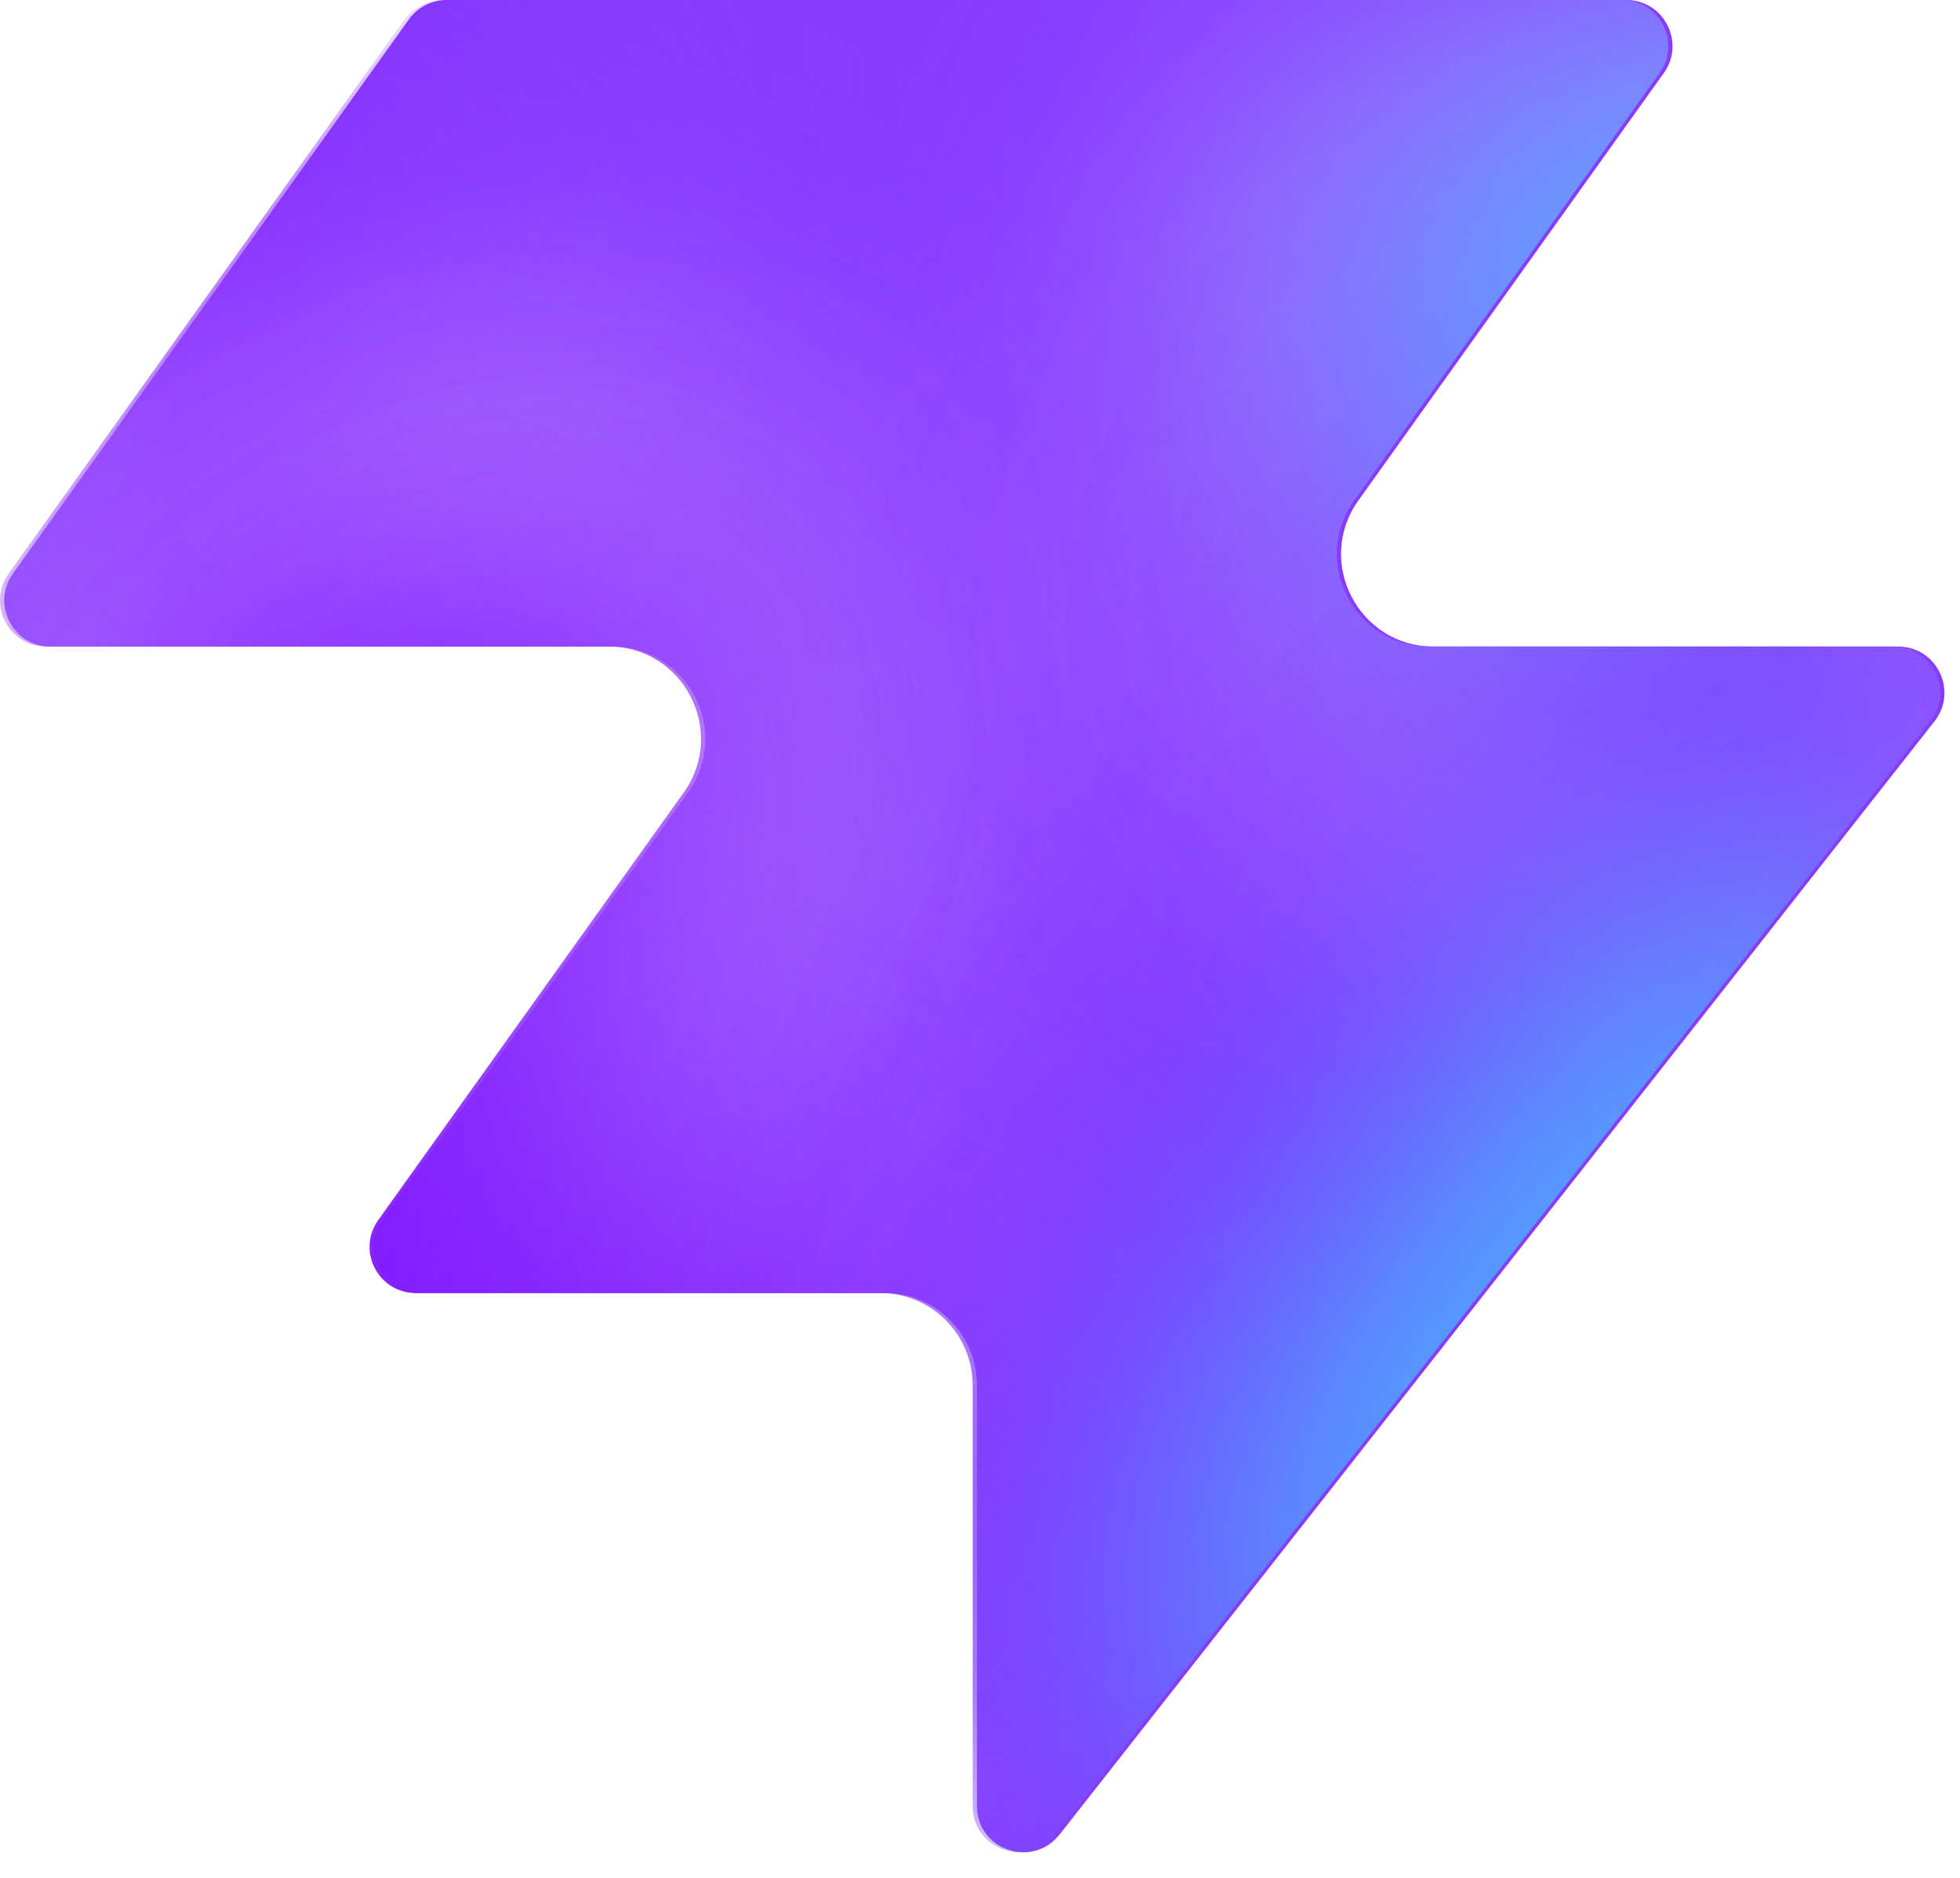
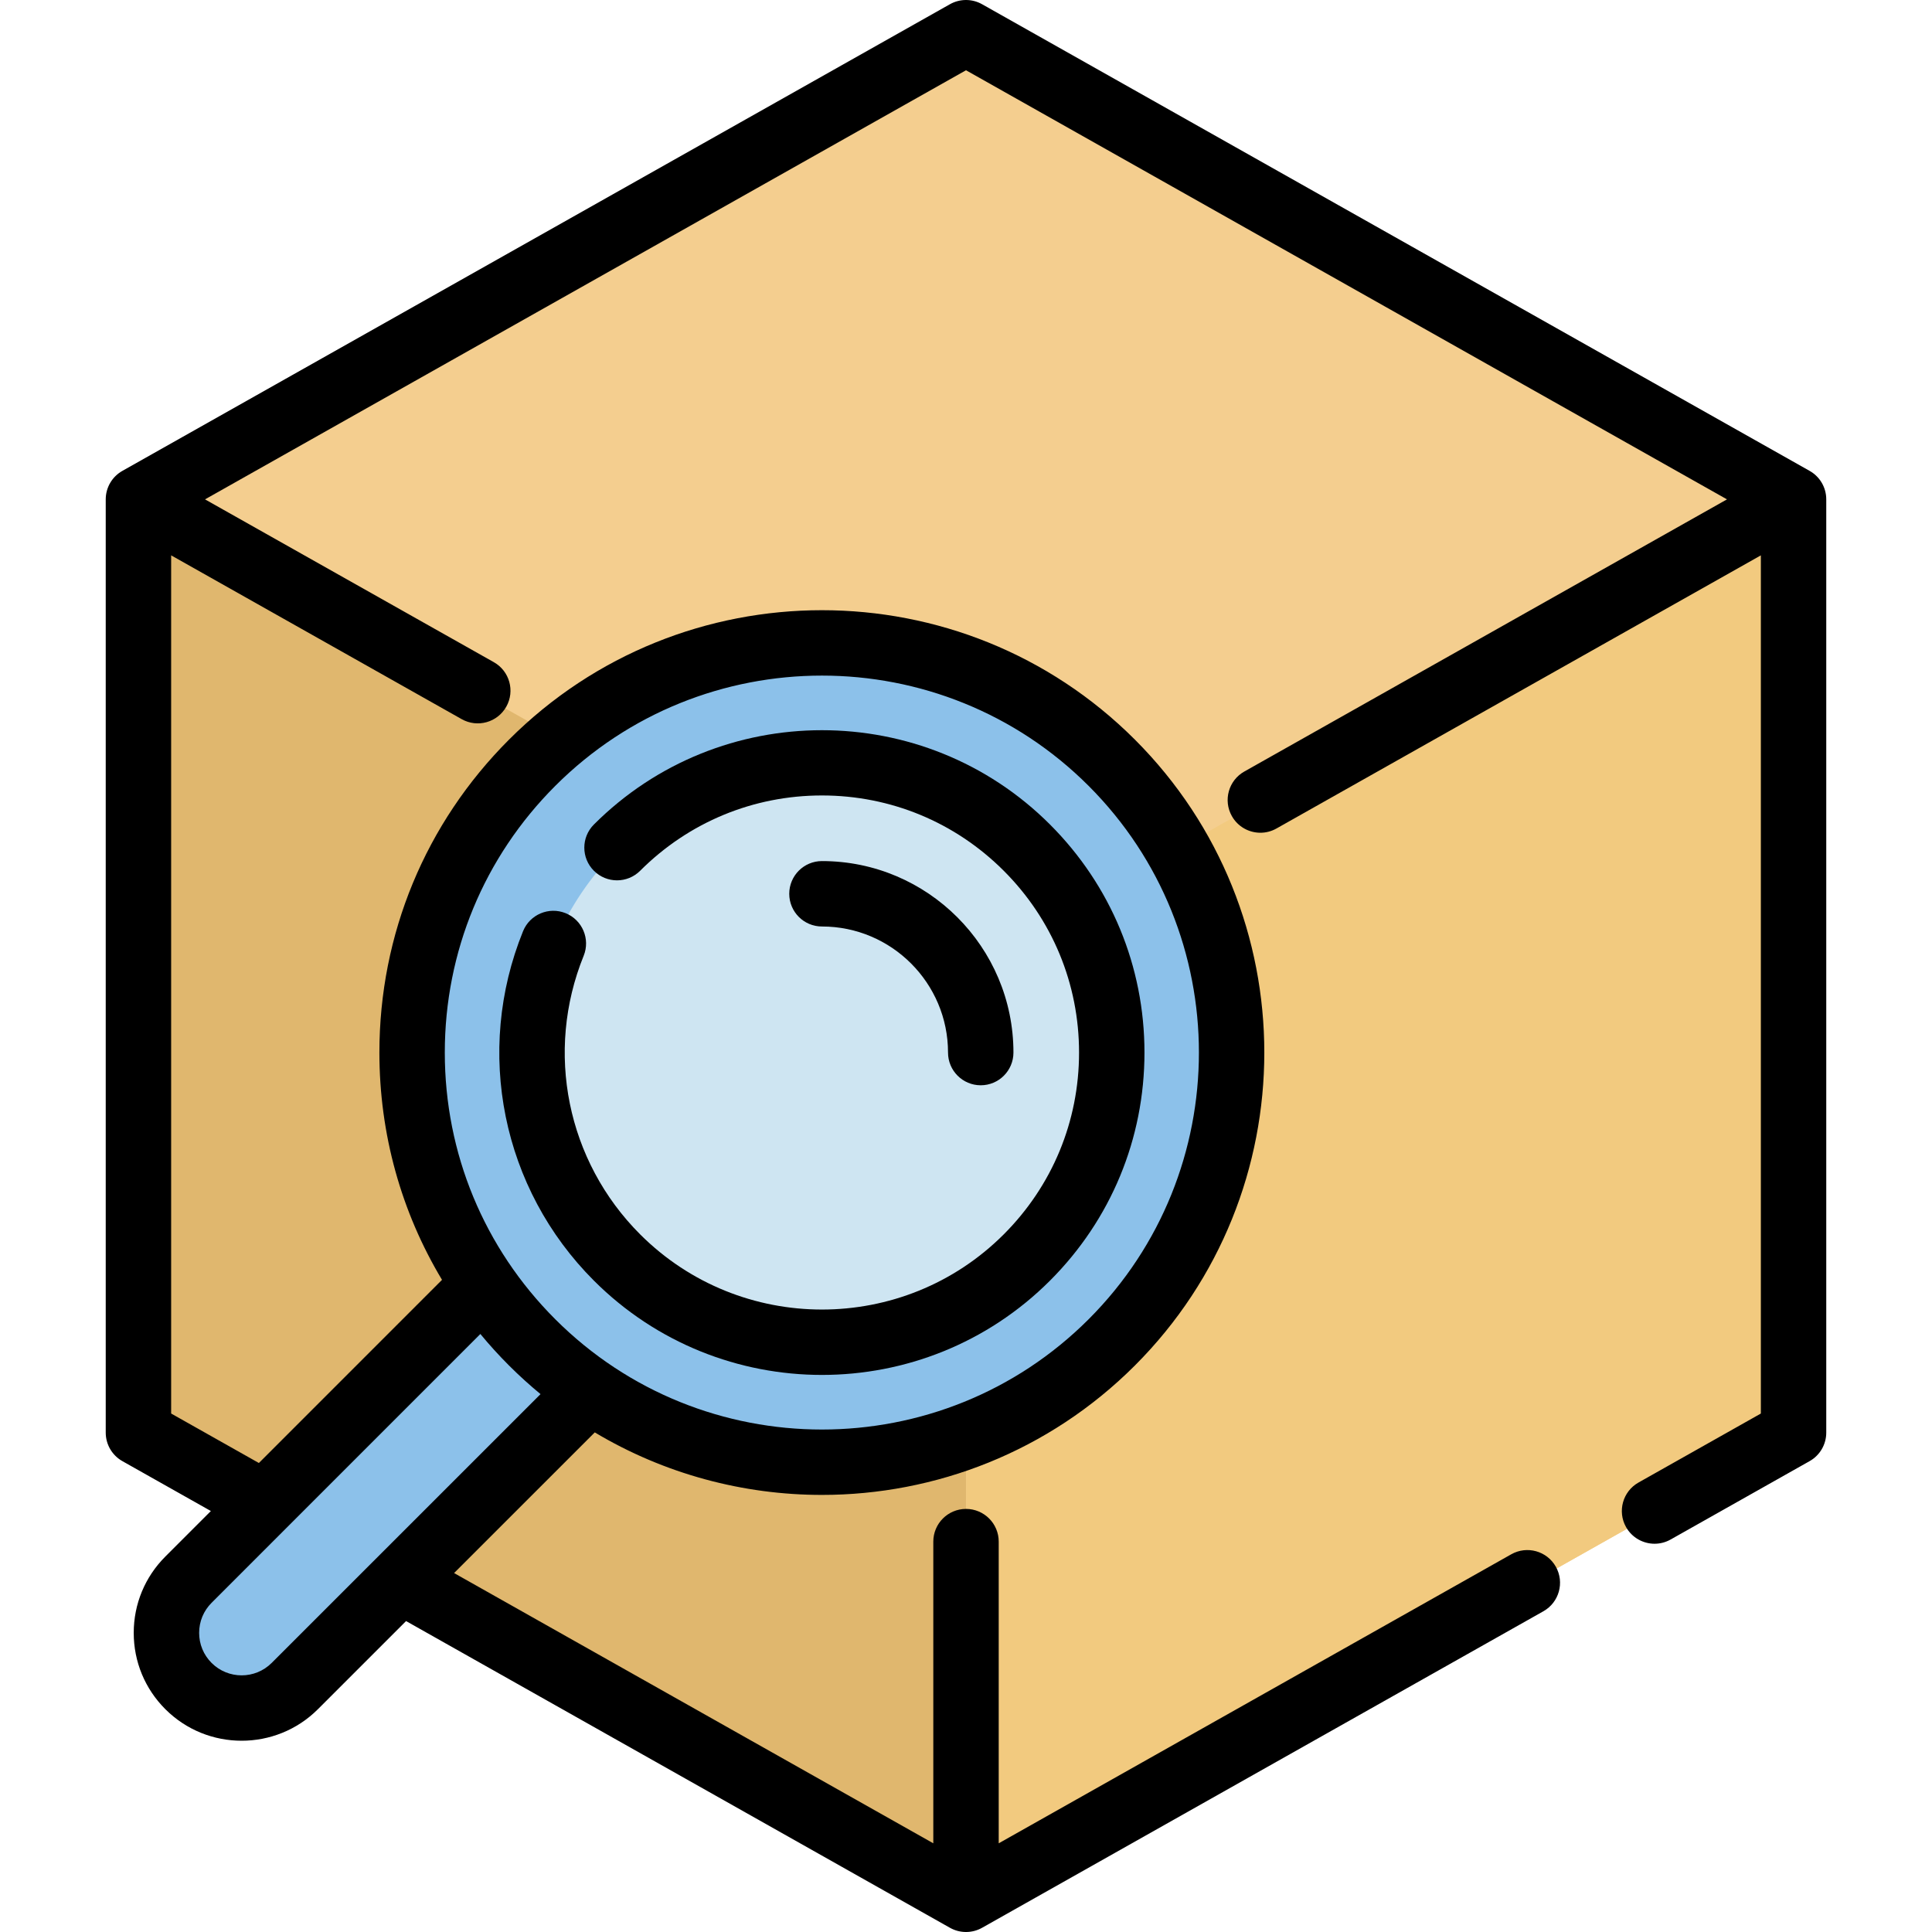
- <svg xmlns="http://www.w3.org/2000/svg" width="48" height="46" fill="none" viewBox="0 0 48 46">
-   <path fill="#863bff" d="M25.946 44.938c-.664.845-2.021.375-2.021-.698V33.937a2.26 2.26 0 0 0-2.262-2.262H10.287c-.92 0-1.456-1.04-.92-1.788l7.48-10.471c1.07-1.497 0-3.578-1.842-3.578H1.237c-.92 0-1.456-1.04-.92-1.788L10.013.474c.214-.297.556-.474.92-.474h28.894c.92 0 1.456 1.04.92 1.788l-7.48 10.471c-1.07 1.498 0 3.579 1.842 3.579h11.377c.943 0 1.473 1.088.89 1.83L25.947 44.94z" style="fill:#863bff;fill:color(display-p3 .525 .23 1);fill-opacity:1" />
-   <mask id="a" width="48" height="46" x="0" y="0" maskUnits="userSpaceOnUse" style="mask-type:alpha">
-     <path fill="#000" d="M25.842 44.938c-.664.844-2.021.375-2.021-.698V33.937a2.26 2.26 0 0 0-2.262-2.262H10.183c-.92 0-1.456-1.04-.92-1.788l7.48-10.471c1.07-1.498 0-3.579-1.842-3.579H1.133c-.92 0-1.456-1.04-.92-1.787L9.91.473c.214-.297.556-.474.92-.474h28.894c.92 0 1.456 1.04.92 1.788l-7.48 10.471c-1.07 1.498 0 3.578 1.842 3.578h11.377c.943 0 1.473 1.088.89 1.832L25.843 44.94z" style="fill:#000;fill-opacity:1" />
-   </mask>
-   <g mask="url(#a)">
-     <g filter="url(#b)">
-       <ellipse cx="5.508" cy="14.704" fill="#ede6ff" rx="5.508" ry="14.704" style="fill:#ede6ff;fill:color(display-p3 .927 .903 1);fill-opacity:1" transform="matrix(.00324 1 1 -.00324 -4.47 31.516)" />
-     </g>
-     <g filter="url(#c)">
-       <ellipse cx="10.399" cy="29.851" fill="#ede6ff" rx="10.399" ry="29.851" style="fill:#ede6ff;fill:color(display-p3 .927 .903 1);fill-opacity:1" transform="matrix(.00324 1 1 -.00324 -39.328 7.883)" />
-     </g>
-     <g filter="url(#d)">
-       <ellipse cx="5.508" cy="30.487" fill="#7e14ff" rx="5.508" ry="30.487" style="fill:#7e14ff;fill:color(display-p3 .492 .077 1);fill-opacity:1" transform="rotate(89.814 -25.913 -14.639)scale(1 -1)" />
-     </g>
-     <g filter="url(#e)">
-       <ellipse cx="5.508" cy="30.599" fill="#7e14ff" rx="5.508" ry="30.599" style="fill:#7e14ff;fill:color(display-p3 .492 .077 1);fill-opacity:1" transform="rotate(89.814 -32.644 -3.334)scale(1 -1)" />
-     </g>
-     <g filter="url(#f)">
-       <ellipse cx="5.508" cy="30.599" fill="#7e14ff" rx="5.508" ry="30.599" style="fill:#7e14ff;fill:color(display-p3 .492 .077 1);fill-opacity:1" transform="matrix(.00324 1 1 -.00324 -34.34 30.47)" />
-     </g>
-     <g filter="url(#g)">
-       <ellipse cx="14.072" cy="22.078" fill="#ede6ff" rx="14.072" ry="22.078" style="fill:#ede6ff;fill:color(display-p3 .927 .903 1);fill-opacity:1" transform="rotate(93.35 24.506 48.493)scale(-1 1)" />
-     </g>
-     <g filter="url(#h)">
-       <ellipse cx="3.47" cy="21.501" fill="#7e14ff" rx="3.47" ry="21.501" style="fill:#7e14ff;fill:color(display-p3 .492 .077 1);fill-opacity:1" transform="rotate(89.009 28.708 47.59)scale(-1 1)" />
-     </g>
-     <g filter="url(#i)">
-       <ellipse cx="3.47" cy="21.501" fill="#7e14ff" rx="3.47" ry="21.501" style="fill:#7e14ff;fill:color(display-p3 .492 .077 1);fill-opacity:1" transform="rotate(89.009 28.708 47.59)scale(-1 1)" />
-     </g>
-     <g filter="url(#j)">
-       <ellipse cx=".387" cy="8.972" fill="#7e14ff" rx="4.407" ry="29.108" style="fill:#7e14ff;fill:color(display-p3 .492 .077 1);fill-opacity:1" transform="rotate(39.51 .387 8.972)" />
-     </g>
-     <g filter="url(#k)">
-       <ellipse cx="47.523" cy="-6.092" fill="#7e14ff" rx="4.407" ry="29.108" style="fill:#7e14ff;fill:color(display-p3 .492 .077 1);fill-opacity:1" transform="rotate(37.892 47.523 -6.092)" />
-     </g>
-     <g filter="url(#l)">
-       <ellipse cx="41.412" cy="6.333" fill="#47bfff" rx="5.971" ry="9.665" style="fill:#47bfff;fill:color(display-p3 .28 .748 1);fill-opacity:1" transform="rotate(37.892 41.412 6.333)" />
-     </g>
-     <g filter="url(#m)">
-       <ellipse cx="-1.879" cy="38.332" fill="#7e14ff" rx="4.407" ry="29.108" style="fill:#7e14ff;fill:color(display-p3 .492 .077 1);fill-opacity:1" transform="rotate(37.892 -1.88 38.332)" />
-     </g>
-     <g filter="url(#n)">
-       <ellipse cx="-1.879" cy="38.332" fill="#7e14ff" rx="4.407" ry="29.108" style="fill:#7e14ff;fill:color(display-p3 .492 .077 1);fill-opacity:1" transform="rotate(37.892 -1.88 38.332)" />
-     </g>
-     <g filter="url(#o)">
-       <ellipse cx="35.651" cy="29.907" fill="#7e14ff" rx="4.407" ry="29.108" style="fill:#7e14ff;fill:color(display-p3 .492 .077 1);fill-opacity:1" transform="rotate(37.892 35.651 29.907)" />
-     </g>
-     <g filter="url(#p)">
-       <ellipse cx="38.418" cy="32.4" fill="#47bfff" rx="5.971" ry="15.297" style="fill:#47bfff;fill:color(display-p3 .28 .748 1);fill-opacity:1" transform="rotate(37.892 38.418 32.4)" />
-     </g>
+ <svg xmlns="http://www.w3.org/2000/svg" height="800px" width="800px" version="1.1" id="Layer_1" viewBox="0 0 511.997 511.997" xml:space="preserve">
+   <polygon style="fill:#E0B76E;" points="372.706,190.761 255.992,503.902 36.679,380.244 36.679,132.907 " />
+   <polygon style="fill:#F4CE8F;" points="255.999,9.249 36.686,132.907 255.999,256.576 255.999,503.902 475.311,380.244   475.311,132.907 " />
+   <polygon style="fill:#F2CA7F;" points="256.031,256.563 256.031,503.889 475.343,380.232 475.343,132.894 " />
+   <g>
+     <path style="fill:#8CC1EA;" d="M128.217,340.924l-78.274,78.285c-7.778,7.778-7.789,20.398,0,28.187   c7.789,7.789,20.409,7.778,28.187,0l78.285-78.274" />
+     <circle style="fill:#8CC1EA;" cx="217.821" cy="279.523" r="108.61" />
  </g>
-   <defs>
-     <filter id="b" width="60.045" height="41.654" x="-19.77" y="16.149" color-interpolation-filters="sRGB" filterUnits="userSpaceOnUse">
-       <feFlood flood-opacity="0" result="BackgroundImageFix" />
-       <feBlend in="SourceGraphic" in2="BackgroundImageFix" result="shape" />
-       <feGaussianBlur result="effect1_foregroundBlur_2002_17158" stdDeviation="7.659" />
-     </filter>
-     <filter id="c" width="90.34" height="51.437" x="-54.613" y="-7.533" color-interpolation-filters="sRGB" filterUnits="userSpaceOnUse">
-       <feFlood flood-opacity="0" result="BackgroundImageFix" />
-       <feBlend in="SourceGraphic" in2="BackgroundImageFix" result="shape" />
-       <feGaussianBlur result="effect1_foregroundBlur_2002_17158" stdDeviation="7.659" />
-     </filter>
-     <filter id="d" width="79.355" height="29.4" x="-49.64" y="2.03" color-interpolation-filters="sRGB" filterUnits="userSpaceOnUse">
-       <feFlood flood-opacity="0" result="BackgroundImageFix" />
-       <feBlend in="SourceGraphic" in2="BackgroundImageFix" result="shape" />
-       <feGaussianBlur result="effect1_foregroundBlur_2002_17158" stdDeviation="4.596" />
-     </filter>
-     <filter id="e" width="79.579" height="29.4" x="-45.045" y="20.029" color-interpolation-filters="sRGB" filterUnits="userSpaceOnUse">
-       <feFlood flood-opacity="0" result="BackgroundImageFix" />
-       <feBlend in="SourceGraphic" in2="BackgroundImageFix" result="shape" />
-       <feGaussianBlur result="effect1_foregroundBlur_2002_17158" stdDeviation="4.596" />
-     </filter>
-     <filter id="f" width="79.579" height="29.4" x="-43.513" y="21.178" color-interpolation-filters="sRGB" filterUnits="userSpaceOnUse">
-       <feFlood flood-opacity="0" result="BackgroundImageFix" />
-       <feBlend in="SourceGraphic" in2="BackgroundImageFix" result="shape" />
-       <feGaussianBlur result="effect1_foregroundBlur_2002_17158" stdDeviation="4.596" />
-     </filter>
-     <filter id="g" width="74.749" height="58.852" x="15.756" y="-17.901" color-interpolation-filters="sRGB" filterUnits="userSpaceOnUse">
-       <feFlood flood-opacity="0" result="BackgroundImageFix" />
-       <feBlend in="SourceGraphic" in2="BackgroundImageFix" result="shape" />
-       <feGaussianBlur result="effect1_foregroundBlur_2002_17158" stdDeviation="7.659" />
-     </filter>
-     <filter id="h" width="61.377" height="25.362" x="23.548" y="2.284" color-interpolation-filters="sRGB" filterUnits="userSpaceOnUse">
-       <feFlood flood-opacity="0" result="BackgroundImageFix" />
-       <feBlend in="SourceGraphic" in2="BackgroundImageFix" result="shape" />
-       <feGaussianBlur result="effect1_foregroundBlur_2002_17158" stdDeviation="4.596" />
-     </filter>
-     <filter id="i" width="61.377" height="25.362" x="23.548" y="2.284" color-interpolation-filters="sRGB" filterUnits="userSpaceOnUse">
-       <feFlood flood-opacity="0" result="BackgroundImageFix" />
-       <feBlend in="SourceGraphic" in2="BackgroundImageFix" result="shape" />
-       <feGaussianBlur result="effect1_foregroundBlur_2002_17158" stdDeviation="4.596" />
-     </filter>
-     <filter id="j" width="56.045" height="63.649" x="-27.636" y="-22.853" color-interpolation-filters="sRGB" filterUnits="userSpaceOnUse">
-       <feFlood flood-opacity="0" result="BackgroundImageFix" />
-       <feBlend in="SourceGraphic" in2="BackgroundImageFix" result="shape" />
-       <feGaussianBlur result="effect1_foregroundBlur_2002_17158" stdDeviation="4.596" />
-     </filter>
-     <filter id="k" width="54.814" height="64.646" x="20.116" y="-38.415" color-interpolation-filters="sRGB" filterUnits="userSpaceOnUse">
-       <feFlood flood-opacity="0" result="BackgroundImageFix" />
-       <feBlend in="SourceGraphic" in2="BackgroundImageFix" result="shape" />
-       <feGaussianBlur result="effect1_foregroundBlur_2002_17158" stdDeviation="4.596" />
-     </filter>
-     <filter id="l" width="33.541" height="35.313" x="24.641" y="-11.323" color-interpolation-filters="sRGB" filterUnits="userSpaceOnUse">
-       <feFlood flood-opacity="0" result="BackgroundImageFix" />
-       <feBlend in="SourceGraphic" in2="BackgroundImageFix" result="shape" />
-       <feGaussianBlur result="effect1_foregroundBlur_2002_17158" stdDeviation="4.596" />
-     </filter>
-     <filter id="m" width="54.814" height="64.646" x="-29.286" y="6.009" color-interpolation-filters="sRGB" filterUnits="userSpaceOnUse">
-       <feFlood flood-opacity="0" result="BackgroundImageFix" />
-       <feBlend in="SourceGraphic" in2="BackgroundImageFix" result="shape" />
-       <feGaussianBlur result="effect1_foregroundBlur_2002_17158" stdDeviation="4.596" />
-     </filter>
-     <filter id="n" width="54.814" height="64.646" x="-29.286" y="6.009" color-interpolation-filters="sRGB" filterUnits="userSpaceOnUse">
-       <feFlood flood-opacity="0" result="BackgroundImageFix" />
-       <feBlend in="SourceGraphic" in2="BackgroundImageFix" result="shape" />
-       <feGaussianBlur result="effect1_foregroundBlur_2002_17158" stdDeviation="4.596" />
-     </filter>
-     <filter id="o" width="54.814" height="64.646" x="8.244" y="-2.416" color-interpolation-filters="sRGB" filterUnits="userSpaceOnUse">
-       <feFlood flood-opacity="0" result="BackgroundImageFix" />
-       <feBlend in="SourceGraphic" in2="BackgroundImageFix" result="shape" />
-       <feGaussianBlur result="effect1_foregroundBlur_2002_17158" stdDeviation="4.596" />
-     </filter>
-     <filter id="p" width="39.409" height="43.623" x="18.713" y="10.588" color-interpolation-filters="sRGB" filterUnits="userSpaceOnUse">
-       <feFlood flood-opacity="0" result="BackgroundImageFix" />
-       <feBlend in="SourceGraphic" in2="BackgroundImageFix" result="shape" />
-       <feGaussianBlur result="effect1_foregroundBlur_2002_17158" stdDeviation="4.596" />
-     </filter>
-   </defs>
+   <circle style="fill:#CEE5F2;" cx="217.821" cy="279.523" r="76.806" />
+   <path d="M217.824,364.368c21.886,0,43.775-8.33,60.437-24.993c16.142-16.144,25.033-37.607,25.033-60.436  s-8.891-44.294-25.033-60.436c-33.325-33.325-87.549-33.325-120.874,0c-3.385,3.385-3.385,8.873,0,12.257  c3.386,3.385,8.873,3.385,12.258,0c12.868-12.868,29.978-19.956,48.178-19.956s35.311,7.088,48.178,19.956  c12.87,12.868,19.957,29.978,19.957,48.178c0,18.2-7.088,35.309-19.957,48.179c-13.283,13.284-30.728,19.926-48.178,19.924  c-17.446-0.001-34.897-6.643-48.178-19.924c-19.408-19.408-25.284-48.385-14.968-73.822c1.799-4.435-0.339-9.49-4.775-11.29  c-4.434-1.801-9.492,0.339-11.29,4.775c-12.938,31.906-5.568,68.252,18.774,92.595C174.05,356.038,195.937,364.368,217.824,364.368z  " />
+   <path d="M251.235,278.939c0,4.787,3.88,8.668,8.668,8.668c4.788,0,8.668-3.881,8.668-8.668c0-27.981-22.764-50.746-50.746-50.746  c-4.788,0-8.668,3.881-8.668,8.668s3.88,8.668,8.668,8.668C236.247,245.528,251.235,260.516,251.235,278.939z" />
+   <path d="M479.569,124.787L260.256,1.118c-2.643-1.491-5.873-1.491-8.514,0L32.43,124.787c-2.725,1.536-4.41,4.422-4.41,7.549l0,0  v247.326c0,3.128,1.686,6.014,4.41,7.55l23.451,13.222l-12.065,12.068c-5.4,5.399-8.375,12.58-8.377,20.216  c-0.002,7.641,2.972,14.826,8.376,20.229c5.576,5.576,12.897,8.364,20.222,8.362c7.322,0,14.648-2.789,20.222-8.362l23.352-23.348  l144.134,81.281c1.321,0.745,2.789,1.118,4.258,1.118s2.937-0.372,4.258-1.118l148.753-83.881c4.17-2.351,5.644-7.637,3.294-11.808  c-2.351-4.17-7.638-5.644-11.808-3.293L264.67,488.491v-79.945c0-4.787-3.88-8.668-8.668-8.668c-4.788,0-8.668,3.881-8.668,8.668  v79.945l-126.997-71.616l37.284-37.279c18.465,11.041,39.333,16.569,60.205,16.569c30.034,0,60.067-11.432,82.932-34.297  c45.727-45.728,45.727-120.134,0-165.863c-45.73-45.729-120.134-45.729-165.864,0c-22.151,22.152-34.351,51.604-34.351,82.931  c0,21.555,5.776,42.22,16.594,60.233l-48.53,48.538l-23.251-13.11V147.172l77.001,43.412c4.17,2.35,9.456,0.876,11.808-3.294  c2.351-4.17,0.877-9.456-3.294-11.806l-76.538-43.148L256,18.619l201.665,113.718l-127.916,72.128  c-4.17,2.352-5.644,7.638-3.294,11.808c1.592,2.824,4.531,4.412,7.558,4.412c1.441,0,2.904-0.361,4.249-1.119l128.38-72.391V374.6  l-32.429,18.287c-4.17,2.351-5.644,7.637-3.294,11.808c1.592,2.823,4.531,4.411,7.558,4.411c1.442,0,2.904-0.361,4.249-1.12  l36.839-20.774c2.725-1.536,4.41-4.422,4.41-7.55V132.336C483.979,129.209,482.294,126.323,479.569,124.787z M147.15,208.265  c19.486-19.487,45.076-29.227,70.673-29.227c25.592,0,51.192,9.745,70.673,29.227c38.969,38.969,38.969,102.378,0,141.347  c-38.968,38.969-102.379,38.969-141.347,0c-18.878-18.877-29.274-43.977-29.274-70.673S128.272,227.143,147.15,208.265z   M134.892,361.869c2.688,2.688,5.48,5.213,8.354,7.585l-71.245,71.235c-4.392,4.392-11.537,4.393-15.929,0  c-2.129-2.129-3.299-4.958-3.299-7.967c0.001-3.008,1.173-5.836,3.299-7.964l71.228-71.239  C129.683,356.404,132.213,359.19,134.892,361.869z" />
</svg>
